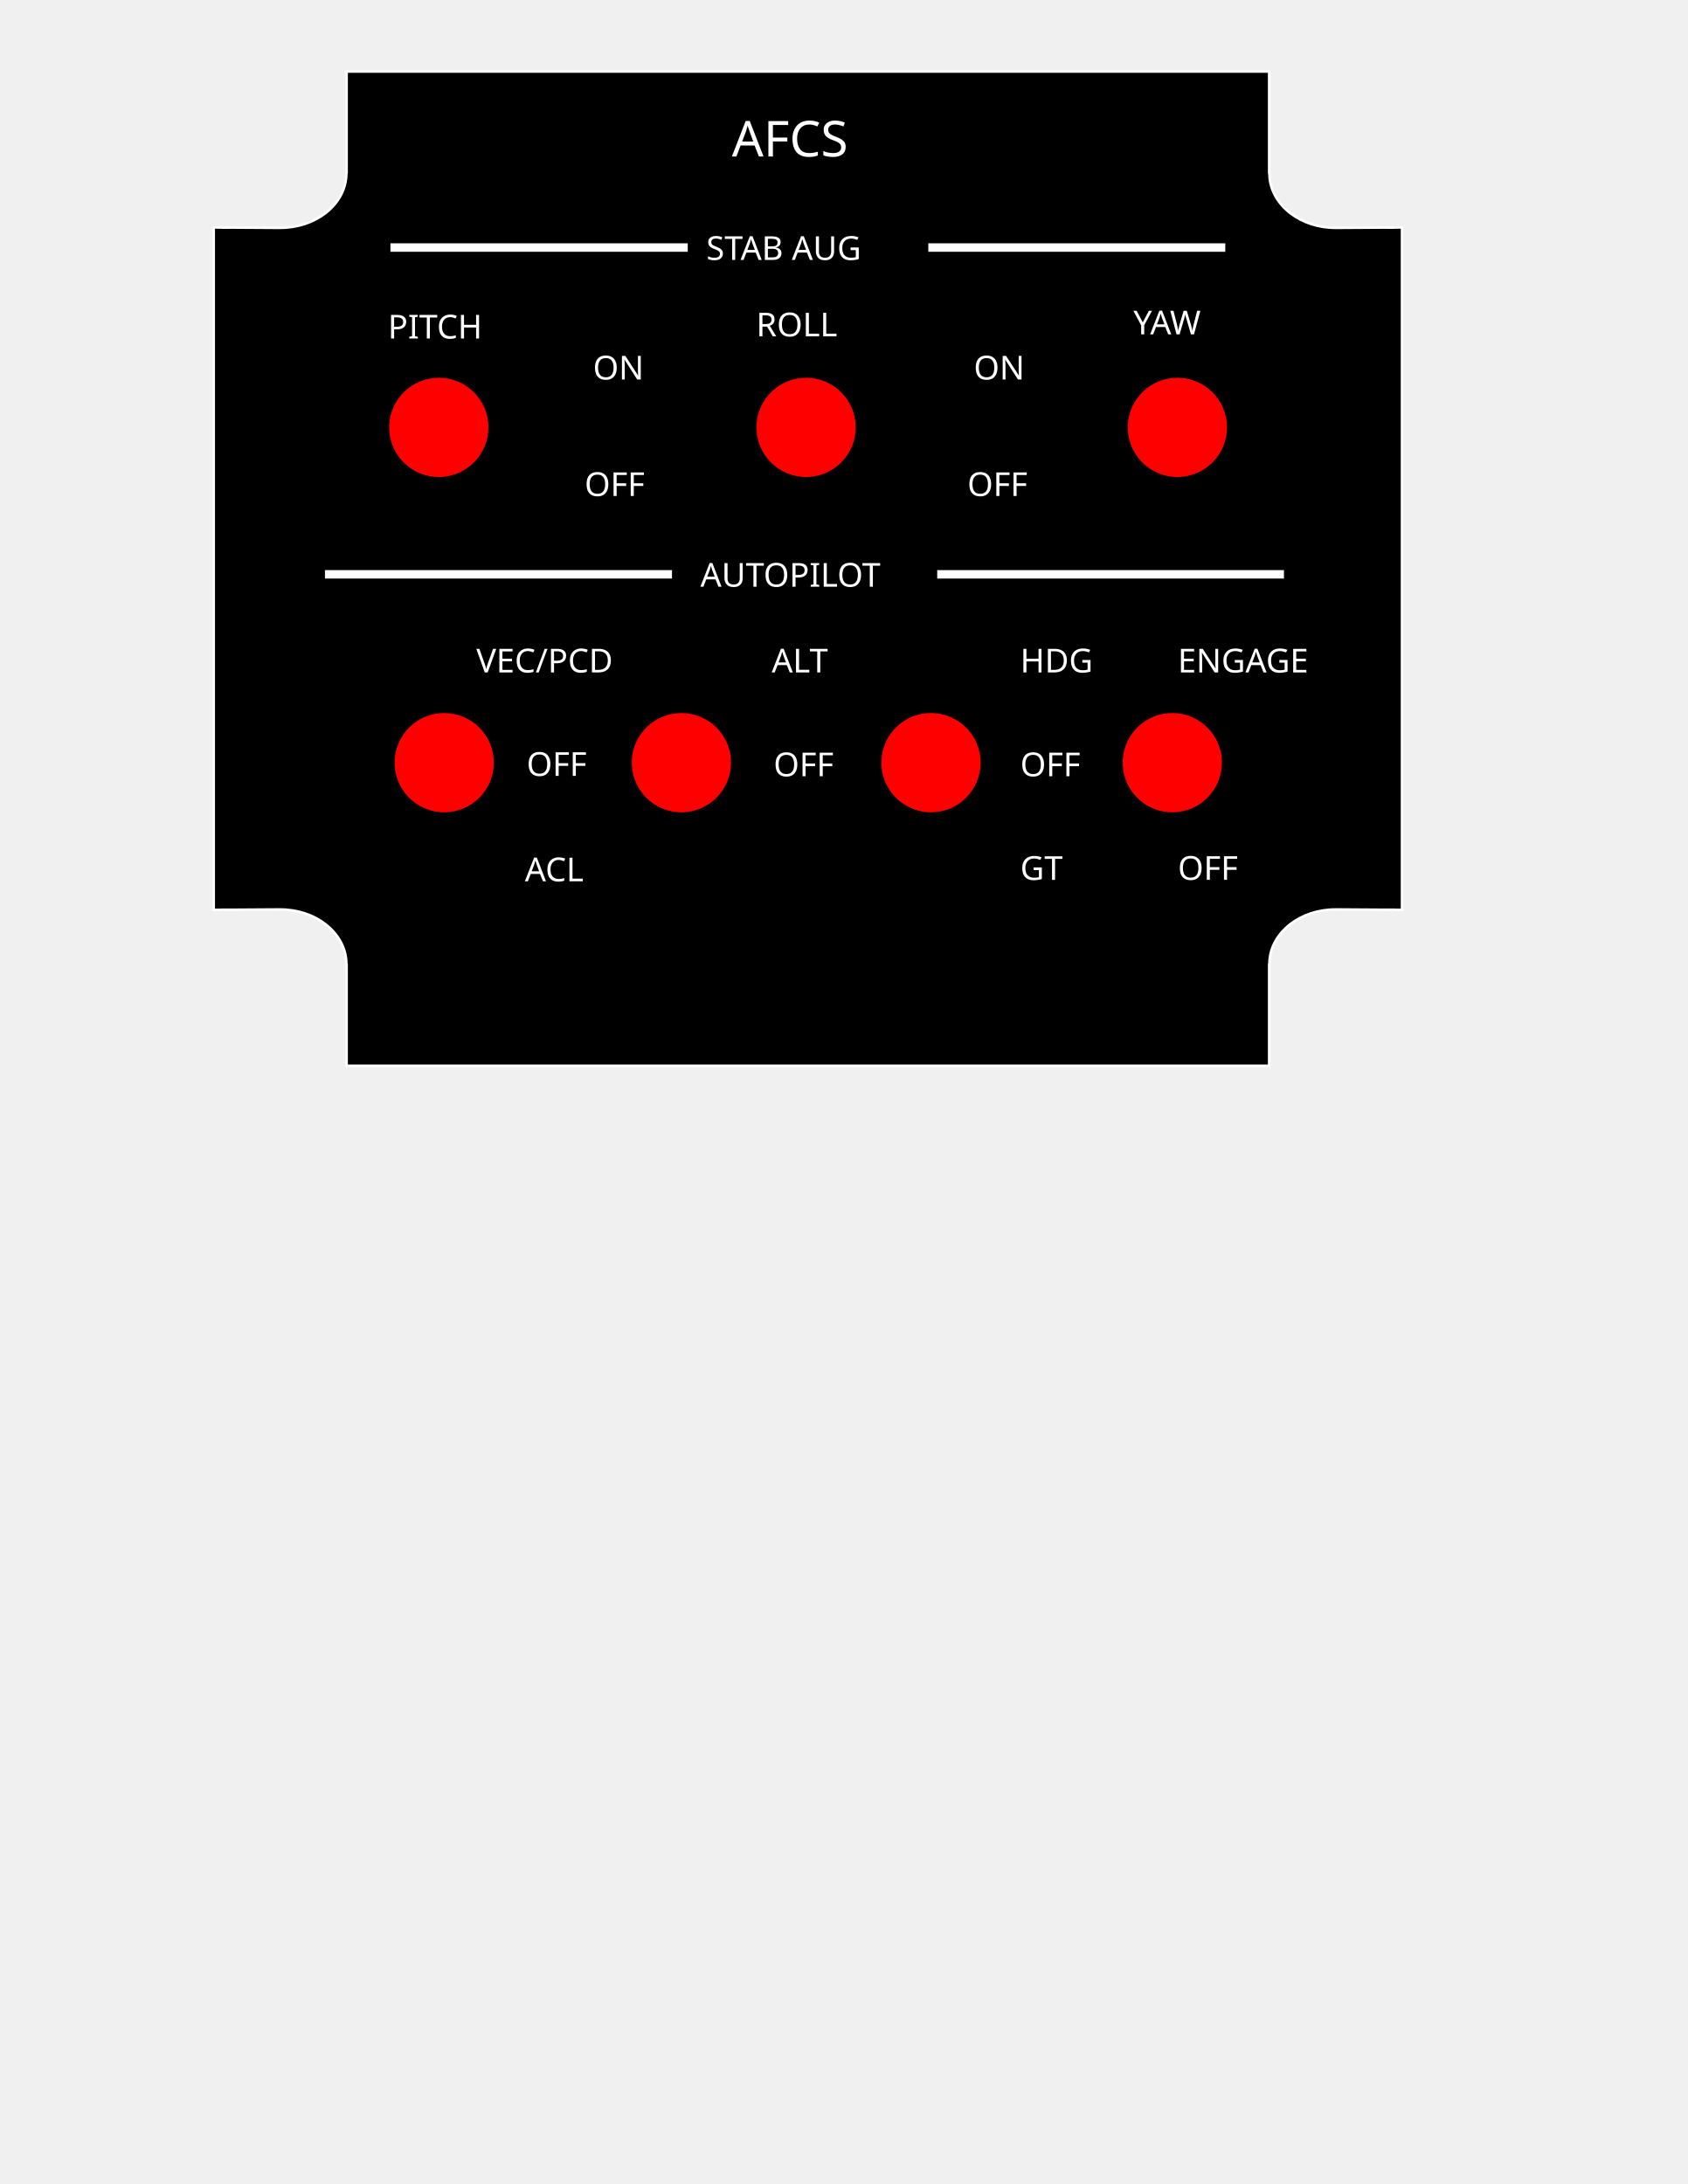
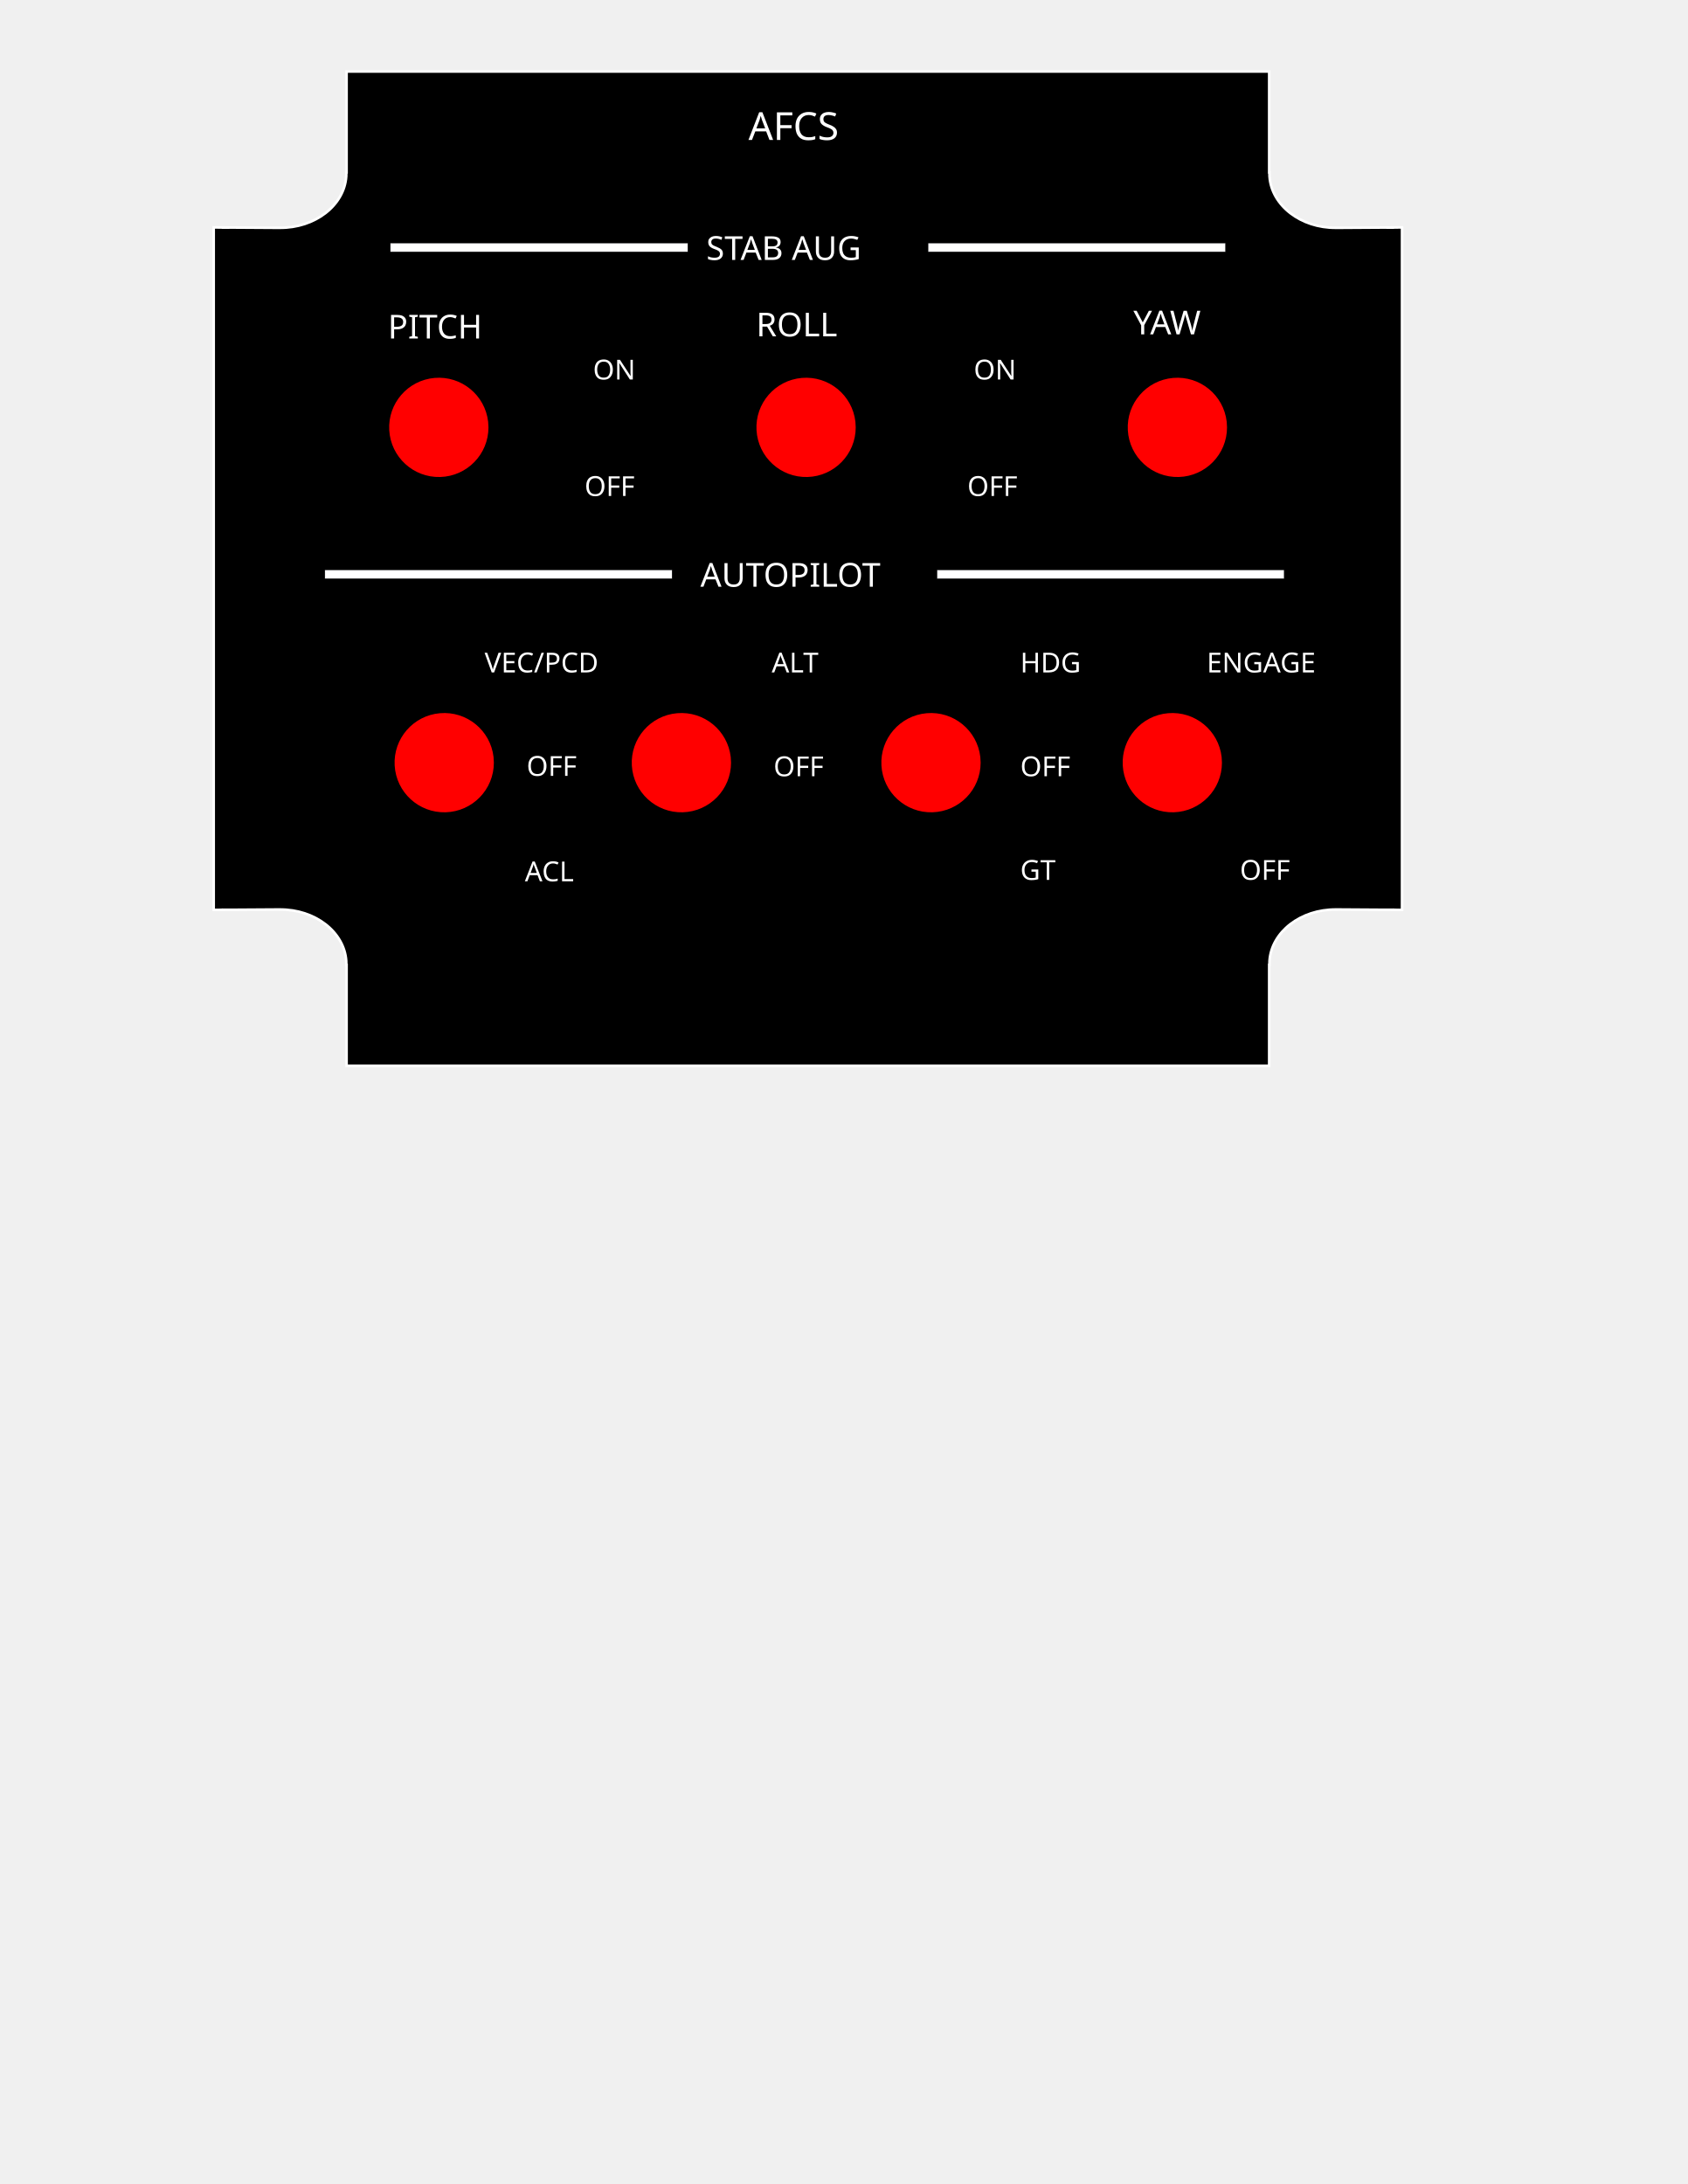
<svg xmlns="http://www.w3.org/2000/svg" width="8.5in" height="11in" viewBox="0 0 215.9 279.4" version="1.1" id="svg1685">
  <defs id="defs1679" />
  <g id="layer1">
    <path id="rect13965" style="fill:#000000;stroke:#ffffff;stroke-width:1.242" d="M 167.551 34.578 L 167.551 83.348 L 167.439 83.348 A 31.857 26.33 0 0 1 167.391 85.322 A 31.857 26.33 0 0 1 135.264 110.15 L 135.264 110.17 L 113.439 110.031 L 107.84 110.039 L 107.844 109.996 L 103.314 109.965 L 103.314 439.949 L 107.842 439.918 L 107.84 439.875 L 113.439 439.883 L 135.264 439.744 L 135.264 439.764 A 31.857 26.33 0 0 1 167.391 464.594 A 31.857 26.33 0 0 1 167.438 466.566 L 167.551 466.566 L 167.551 515.336 L 613.59 515.336 L 613.59 466.566 L 613.701 466.566 A 31.857 26.33 0 0 1 613.75 464.594 A 31.857 26.33 0 0 1 645.877 439.764 L 645.877 439.744 L 667.701 439.883 L 673.301 439.875 L 673.297 439.918 L 677.826 439.949 L 677.826 109.965 L 673.297 109.996 L 673.301 110.039 L 667.701 110.031 L 645.877 110.17 L 645.877 110.15 A 31.857 26.33 0 0 1 613.75 85.32 A 31.857 26.33 0 0 1 613.701 83.348 L 613.59 83.348 L 613.59 34.578 L 167.551 34.578 z " transform="scale(0.2645833)" />
-     <text xml:space="preserve" style="font-size:10.583px;line-height:1.25;font-family:'MS 33558';-inkscape-font-specification:'MS 33558, ';letter-spacing:0px;word-spacing:0px;fill:#ffffff;fill-opacity:1;stroke-width:0.265;" x="93.62" y="20.018" id="text2366">
-       <tspan id="tspan2364" x="93.62" y="20.018" style="font-style:normal;font-variant:normal;font-weight:normal;font-stretch:normal;font-size:6.35px;font-family:'MS 33558';-inkscape-font-specification:'MS 33558, Normal';font-variant-ligatures:normal;font-variant-caps:normal;font-variant-numeric:normal;font-variant-east-asian:normal;fill:#ffffff;fill-opacity:1;stroke-width:0.265">AFCS</tspan>
+     <text xml:space="preserve" style="font-size:4.939px;line-height:1.25;font-family:'MS 33558';-inkscape-font-specification:'MS 33558, Normal';letter-spacing:0px;word-spacing:0px;fill:#ffffff;fill-opacity:1;stroke-width:0.265;font-weight:normal;font-style:normal;font-stretch:normal;font-variant:normal;font-variant-ligatures:normal;font-variant-caps:normal;font-variant-numeric:normal;font-variant-east-asian:normal;" x="95.737" y="17.901" id="text2366">
+       <tspan id="tspan2364" x="95.737" y="17.901" style="font-style:normal;font-variant:normal;font-weight:normal;font-stretch:normal;font-size:4.939px;font-family:'MS 33558';-inkscape-font-specification:'MS 33558, Normal';font-variant-ligatures:normal;font-variant-caps:normal;font-variant-numeric:normal;font-variant-east-asian:normal;fill:#ffffff;fill-opacity:1;stroke-width:0.265;">AFCS</tspan>
    </text>
    <text xml:space="preserve" style="font-size:10.583px;line-height:1.25;font-family:'MS 33558';-inkscape-font-specification:'MS 33558, ';letter-spacing:0px;word-spacing:0px;fill:#ffffff;fill-opacity:1;stroke-width:0.265" x="90.343" y="33.247" id="text2370">
      <tspan id="tspan2368" x="90.343" y="33.247" style="font-style:normal;font-variant:normal;font-weight:normal;font-stretch:normal;font-size:4.233px;font-family:'MS 33558';-inkscape-font-specification:'MS 33558, Normal';font-variant-ligatures:normal;font-variant-caps:normal;font-variant-numeric:normal;font-variant-east-asian:normal;fill:#ffffff;fill-opacity:1;stroke-width:0.265">STAB AUG</tspan>
    </text>
    <path style="fill:#ff0000;stroke:none;stroke-width:0.053" id="path3035" d="M 62.481,54.675 A 6.35,6.35 0 0 1 56.311,61.022 6.35,6.35 0 0 1 49.791,55.036 6.35,6.35 0 0 1 55.589,48.348 6.35,6.35 0 0 1 62.44,53.953" />
    <path style="fill:#ff0000;stroke:none;stroke-width:0.053" id="path3035-1" d="m 109.459,54.675 a 6.35,6.35 0 0 1 -6.169,6.347 6.35,6.35 0 0 1 -6.52,-5.986 6.35,6.35 0 0 1 5.798,-6.688 6.35,6.35 0 0 1 6.851,5.605" />
    <path style="fill:#ff0000;stroke:none;stroke-width:0.053" id="path3035-2" d="m 156.954,54.675 a 6.35,6.35 0 0 1 -6.169,6.347 6.35,6.35 0 0 1 -6.52,-5.986 6.35,6.35 0 0 1 5.798,-6.688 6.35,6.35 0 0 1 6.851,5.605" />
    <path style="fill:#ff0000;stroke:none;stroke-width:0.053" id="path3035-2-4" d="m 63.172,97.568 a 6.35,6.35 0 0 1 -6.169,6.347 6.35,6.35 0 0 1 -6.52,-5.986 6.35,6.35 0 0 1 5.798,-6.688 6.35,6.35 0 0 1 6.851,5.605" />
    <text xml:space="preserve" style="font-size:10.583px;line-height:1.25;font-family:'MS 33558';-inkscape-font-specification:'MS 33558, ';letter-spacing:0px;word-spacing:0px;fill:#ffffff;fill-opacity:1;stroke-width:0.265" x="89.591" y="75.052" id="text2370-9">
      <tspan id="tspan2368-0" x="89.591" y="75.052" style="font-style:normal;font-variant:normal;font-weight:normal;font-stretch:normal;font-size:4.233px;font-family:'MS 33558';-inkscape-font-specification:'MS 33558, Normal';font-variant-ligatures:normal;font-variant-caps:normal;font-variant-numeric:normal;font-variant-east-asian:normal;fill:#ffffff;fill-opacity:1;stroke-width:0.265">AUTOPILOT</tspan>
    </text>
    <path style="fill:#ff0000;stroke:none;stroke-width:0.053" id="path3035-2-4-7" d="m 93.51,97.568 a 6.35,6.35 0 0 1 -6.169,6.347 6.35,6.35 0 0 1 -6.52,-5.986 6.35,6.35 0 0 1 5.798,-6.688 6.35,6.35 0 0 1 6.851,5.605" />
    <path style="fill:#ff0000;stroke:none;stroke-width:0.053" id="path3035-2-4-8" d="m 125.437,97.568 a 6.35,6.35 0 0 1 -6.169,6.347 6.35,6.35 0 0 1 -6.52,-5.986 6.35,6.35 0 0 1 5.798,-6.688 6.35,6.35 0 0 1 6.851,5.605" />
    <path style="fill:#ff0000;stroke:none;stroke-width:0.053" id="path3035-2-4-1" d="m 156.305,97.568 a 6.35,6.35 0 0 1 -6.169,6.347 6.35,6.35 0 0 1 -6.52,-5.986 6.35,6.35 0 0 1 5.798,-6.688 6.35,6.35 0 0 1 6.851,5.605" />
    <text xml:space="preserve" style="font-size:10.583px;line-height:1.25;font-family:'MS 33558';-inkscape-font-specification:'MS 33558, ';letter-spacing:0px;word-spacing:0px;fill:#ffffff;fill-opacity:1;stroke-width:0.265;" x="49.617" y="43.302" id="text2370-6">
      <tspan id="tspan2368-09" x="49.617" y="43.302" style="font-style:normal;font-variant:normal;font-weight:normal;font-stretch:normal;font-size:4.233px;font-family:'MS 33558';-inkscape-font-specification:'MS 33558, Normal';font-variant-ligatures:normal;font-variant-caps:normal;font-variant-numeric:normal;font-variant-east-asian:normal;fill:#ffffff;fill-opacity:1;stroke-width:0.265">PITCH</tspan>
    </text>
    <text xml:space="preserve" style="font-size:10.583px;line-height:1.25;font-family:'MS 33558';-inkscape-font-specification:'MS 33558, ';letter-spacing:0px;word-spacing:0px;fill:#ffffff;fill-opacity:1;stroke-width:0.265;" x="96.731" y="43.034" id="text2370-6-0">
      <tspan id="tspan2368-09-6" x="96.731" y="43.034" style="font-style:normal;font-variant:normal;font-weight:normal;font-stretch:normal;font-size:4.233px;font-family:'MS 33558';-inkscape-font-specification:'MS 33558, Normal';font-variant-ligatures:normal;font-variant-caps:normal;font-variant-numeric:normal;font-variant-east-asian:normal;fill:#ffffff;fill-opacity:1;stroke-width:0.265">ROLL</tspan>
    </text>
    <text xml:space="preserve" style="font-size:10.583px;line-height:1.25;font-family:'MS 33558';-inkscape-font-specification:'MS 33558, ';letter-spacing:0px;word-spacing:0px;fill:#ffffff;fill-opacity:1;stroke-width:0.265;" x="144.974" y="42.77" id="text2370-6-3">
      <tspan id="tspan2368-09-8" x="144.974" y="42.77" style="font-style:normal;font-variant:normal;font-weight:normal;font-stretch:normal;font-size:4.233px;font-family:'MS 33558';-inkscape-font-specification:'MS 33558, Normal';font-variant-ligatures:normal;font-variant-caps:normal;font-variant-numeric:normal;font-variant-east-asian:normal;fill:#ffffff;fill-opacity:1;stroke-width:0.265">YAW</tspan>
    </text>
    <text xml:space="preserve" style="font-size:4.233px;line-height:1.25;font-family:'MS 33558';-inkscape-font-specification:'MS 33558, ';letter-spacing:0px;word-spacing:0px;fill:#ffffff;fill-opacity:1;stroke-width:0.265;" x="75.845" y="48.548" id="text3164">
-       <tspan id="tspan3162" x="75.845" y="48.548" style="font-style:normal;font-variant:normal;font-weight:normal;font-stretch:normal;font-size:4.233px;font-family:'MS 33558';-inkscape-font-specification:'MS 33558, Normal';font-variant-ligatures:normal;font-variant-caps:normal;font-variant-numeric:normal;font-variant-east-asian:normal;fill:#ffffff;fill-opacity:1;stroke-width:0.265">ON</tspan>
+       <tspan id="tspan3162" x="75.845" y="48.548" style="font-style:normal;font-variant:normal;font-weight:normal;font-stretch:normal;font-size:3.528px;font-family:'MS 33558';-inkscape-font-specification:'MS 33558, Normal';font-variant-ligatures:normal;font-variant-caps:normal;font-variant-numeric:normal;font-variant-east-asian:normal;fill:#ffffff;fill-opacity:1;stroke-width:0.265">ON</tspan>
    </text>
    <text xml:space="preserve" style="font-size:4.233px;line-height:1.25;font-family:'MS 33558';-inkscape-font-specification:'MS 33558, ';letter-spacing:0px;word-spacing:0px;fill:#ffffff;fill-opacity:1;stroke-width:0.265;" x="124.548" y="48.548" id="text3164-6">
-       <tspan id="tspan3162-7" x="124.548" y="48.548" style="font-style:normal;font-variant:normal;font-weight:normal;font-stretch:normal;font-size:4.233px;font-family:'MS 33558';-inkscape-font-specification:'MS 33558, Normal';font-variant-ligatures:normal;font-variant-caps:normal;font-variant-numeric:normal;font-variant-east-asian:normal;fill:#ffffff;fill-opacity:1;stroke-width:0.265">ON</tspan>
+       <tspan id="tspan3162-7" x="124.548" y="48.548" style="font-style:normal;font-variant:normal;font-weight:normal;font-stretch:normal;font-size:3.528px;font-family:'MS 33558';-inkscape-font-specification:'MS 33558, Normal';font-variant-ligatures:normal;font-variant-caps:normal;font-variant-numeric:normal;font-variant-east-asian:normal;fill:#ffffff;fill-opacity:1;stroke-width:0.265">ON</tspan>
    </text>
    <text xml:space="preserve" style="font-size:4.233px;line-height:1.25;font-family:'MS 33558';-inkscape-font-specification:'MS 33558, ';letter-spacing:0px;word-spacing:0px;fill:#ffffff;fill-opacity:1;stroke-width:0.265;" x="74.771" y="63.452" id="text3164-67">
-       <tspan id="tspan3162-4" x="74.771" y="63.452" style="font-style:normal;font-variant:normal;font-weight:normal;font-stretch:normal;font-size:4.233px;font-family:'MS 33558';-inkscape-font-specification:'MS 33558, Normal';font-variant-ligatures:normal;font-variant-caps:normal;font-variant-numeric:normal;font-variant-east-asian:normal;fill:#ffffff;fill-opacity:1;stroke-width:0.265">OFF</tspan>
+       <tspan id="tspan3162-4" x="74.771" y="63.452" style="font-style:normal;font-variant:normal;font-weight:normal;font-stretch:normal;font-size:3.528px;font-family:'MS 33558';-inkscape-font-specification:'MS 33558, Normal';font-variant-ligatures:normal;font-variant-caps:normal;font-variant-numeric:normal;font-variant-east-asian:normal;fill:#ffffff;fill-opacity:1;stroke-width:0.265">OFF</tspan>
    </text>
    <text xml:space="preserve" style="font-size:4.233px;line-height:1.25;font-family:'MS 33558';-inkscape-font-specification:'MS 33558, ';letter-spacing:0px;word-spacing:0px;fill:#ffffff;fill-opacity:1;stroke-width:0.265;" x="123.734" y="63.452" id="text3164-67-6">
-       <tspan id="tspan3162-4-5" x="123.734" y="63.452" style="font-style:normal;font-variant:normal;font-weight:normal;font-stretch:normal;font-size:4.233px;font-family:'MS 33558';-inkscape-font-specification:'MS 33558, Normal';font-variant-ligatures:normal;font-variant-caps:normal;font-variant-numeric:normal;font-variant-east-asian:normal;fill:#ffffff;fill-opacity:1;stroke-width:0.265">OFF</tspan>
+       <tspan id="tspan3162-4-5" x="123.734" y="63.452" style="font-style:normal;font-variant:normal;font-weight:normal;font-stretch:normal;font-size:3.528px;font-family:'MS 33558';-inkscape-font-specification:'MS 33558, Normal';font-variant-ligatures:normal;font-variant-caps:normal;font-variant-numeric:normal;font-variant-east-asian:normal;fill:#ffffff;fill-opacity:1;stroke-width:0.265">OFF</tspan>
    </text>
    <text xml:space="preserve" style="font-size:4.233px;line-height:1.25;font-family:'MS 33558';-inkscape-font-specification:'MS 33558, ';letter-spacing:0px;word-spacing:0px;fill:#ffffff;fill-opacity:1;stroke-width:0.265;" x="67.357" y="99.259" id="text3164-67-2">
-       <tspan id="tspan3162-4-0" x="67.357" y="99.259" style="font-style:normal;font-variant:normal;font-weight:normal;font-stretch:normal;font-size:4.233px;font-family:'MS 33558';-inkscape-font-specification:'MS 33558, Normal';font-variant-ligatures:normal;font-variant-caps:normal;font-variant-numeric:normal;font-variant-east-asian:normal;fill:#ffffff;fill-opacity:1;stroke-width:0.265">OFF</tspan>
+       <tspan id="tspan3162-4-0" x="67.357" y="99.259" style="font-style:normal;font-variant:normal;font-weight:normal;font-stretch:normal;font-size:3.528px;font-family:'MS 33558';-inkscape-font-specification:'MS 33558, Normal';font-variant-ligatures:normal;font-variant-caps:normal;font-variant-numeric:normal;font-variant-east-asian:normal;fill:#ffffff;fill-opacity:1;stroke-width:0.265">OFF</tspan>
    </text>
    <text xml:space="preserve" style="font-size:4.233px;line-height:1.25;font-family:'MS 33558';-inkscape-font-specification:'MS 33558, ';letter-spacing:0px;word-spacing:0px;fill:#ffffff;fill-opacity:1;stroke-width:0.265;" x="98.942" y="99.303" id="text3164-67-2-6">
-       <tspan id="tspan3162-4-0-1" x="98.942" y="99.303" style="font-style:normal;font-variant:normal;font-weight:normal;font-stretch:normal;font-size:4.233px;font-family:'MS 33558';-inkscape-font-specification:'MS 33558, Normal';font-variant-ligatures:normal;font-variant-caps:normal;font-variant-numeric:normal;font-variant-east-asian:normal;fill:#ffffff;fill-opacity:1;stroke-width:0.265">OFF</tspan>
+       <tspan id="tspan3162-4-0-1" x="98.942" y="99.303" style="font-style:normal;font-variant:normal;font-weight:normal;font-stretch:normal;font-size:3.528px;font-family:'MS 33558';-inkscape-font-specification:'MS 33558, Normal';font-variant-ligatures:normal;font-variant-caps:normal;font-variant-numeric:normal;font-variant-east-asian:normal;fill:#ffffff;fill-opacity:1;stroke-width:0.265">OFF</tspan>
    </text>
    <text xml:space="preserve" style="font-size:4.233px;line-height:1.25;font-family:'MS 33558';-inkscape-font-specification:'MS 33558, ';letter-spacing:0px;word-spacing:0px;fill:#ffffff;fill-opacity:1;stroke-width:0.265;" x="130.5" y="99.303" id="text3164-67-2-7">
-       <tspan id="tspan3162-4-0-12" x="130.5" y="99.303" style="font-style:normal;font-variant:normal;font-weight:normal;font-stretch:normal;font-size:4.233px;font-family:'MS 33558';-inkscape-font-specification:'MS 33558, Normal';font-variant-ligatures:normal;font-variant-caps:normal;font-variant-numeric:normal;font-variant-east-asian:normal;fill:#ffffff;fill-opacity:1;stroke-width:0.265">OFF</tspan>
+       <tspan id="tspan3162-4-0-12" x="130.5" y="99.303" style="font-style:normal;font-variant:normal;font-weight:normal;font-stretch:normal;font-size:3.528px;font-family:'MS 33558';-inkscape-font-specification:'MS 33558, Normal';font-variant-ligatures:normal;font-variant-caps:normal;font-variant-numeric:normal;font-variant-east-asian:normal;fill:#ffffff;fill-opacity:1;stroke-width:0.265">OFF</tspan>
    </text>
-     <text xml:space="preserve" style="font-size:4.233px;line-height:1.25;font-family:'MS 33558';-inkscape-font-specification:'MS 33558, ';letter-spacing:0px;word-spacing:0px;fill:#ffffff;fill-opacity:1;stroke-width:0.265;" x="60.931" y="86.023" id="text3164-67-2-9">
-       <tspan id="tspan3162-4-0-4" x="60.931" y="86.023" style="font-style:normal;font-variant:normal;font-weight:normal;font-stretch:normal;font-size:4.233px;font-family:'MS 33558';-inkscape-font-specification:'MS 33558, Normal';font-variant-ligatures:normal;font-variant-caps:normal;font-variant-numeric:normal;font-variant-east-asian:normal;fill:#ffffff;fill-opacity:1;stroke-width:0.265">VEC/PCD</tspan>
+     <text xml:space="preserve" style="font-size:4.233px;line-height:1.25;font-family:'MS 33558';-inkscape-font-specification:'MS 33558, ';letter-spacing:0px;word-spacing:0px;fill:#ffffff;fill-opacity:1;stroke-width:0.265" x="61.989" y="86.023" id="text3164-67-2-9">
+       <tspan id="tspan3162-4-0-4" x="61.989" y="86.023" style="font-style:normal;font-variant:normal;font-weight:normal;font-stretch:normal;font-size:3.528px;font-family:'MS 33558';-inkscape-font-specification:'MS 33558, Normal';font-variant-ligatures:normal;font-variant-caps:normal;font-variant-numeric:normal;font-variant-east-asian:normal;fill:#ffffff;fill-opacity:1;stroke-width:0.265">VEC/PCD</tspan>
    </text>
-     <text xml:space="preserve" style="font-size:4.233px;line-height:1.25;font-family:'MS 33558';-inkscape-font-specification:'MS 33558, ';letter-spacing:0px;word-spacing:0px;fill:#ffffff;fill-opacity:1;stroke-width:0.265;" x="98.71" y="86.02" id="text3164-67-2-9-1">
-       <tspan x="98.71" y="86.02" style="font-style:normal;font-variant:normal;font-weight:normal;font-stretch:normal;font-size:4.233px;font-family:'MS 33558';-inkscape-font-specification:'MS 33558, Normal';font-variant-ligatures:normal;font-variant-caps:normal;font-variant-numeric:normal;font-variant-east-asian:normal;fill:#ffffff;fill-opacity:1;stroke-width:0.265" id="tspan826">ALT</tspan>
+     <text xml:space="preserve" style="font-size:4.233px;line-height:1.25;font-family:'MS 33558';-inkscape-font-specification:'MS 33558, ';letter-spacing:0px;word-spacing:0px;fill:#ffffff;fill-opacity:1;stroke-width:0.265" x="98.71" y="86.02" id="text3164-67-2-9-1">
+       <tspan x="98.71" y="86.02" style="font-style:normal;font-variant:normal;font-weight:normal;font-stretch:normal;font-size:3.528px;font-family:'MS 33558';-inkscape-font-specification:'MS 33558, Normal';font-variant-ligatures:normal;font-variant-caps:normal;font-variant-numeric:normal;font-variant-east-asian:normal;fill:#ffffff;fill-opacity:1;stroke-width:0.265" id="tspan826">ALT</tspan>
    </text>
    <text xml:space="preserve" style="font-size:4.233px;line-height:1.25;font-family:'MS 33558';-inkscape-font-specification:'MS 33558, ';letter-spacing:0px;word-spacing:0px;fill:#ffffff;fill-opacity:1;stroke-width:0.265;" x="67.135" y="112.746" id="text3164-67-2-9-1-9">
-       <tspan id="tspan3162-4-0-4-2-4" x="67.135" y="112.746" style="font-style:normal;font-variant:normal;font-weight:normal;font-stretch:normal;font-size:4.233px;font-family:'MS 33558';-inkscape-font-specification:'MS 33558, Normal';font-variant-ligatures:normal;font-variant-caps:normal;font-variant-numeric:normal;font-variant-east-asian:normal;fill:#ffffff;fill-opacity:1;stroke-width:0.265">ACL</tspan>
+       <tspan id="tspan3162-4-0-4-2-4" x="67.135" y="112.746" style="font-style:normal;font-variant:normal;font-weight:normal;font-stretch:normal;font-size:3.528px;font-family:'MS 33558';-inkscape-font-specification:'MS 33558, Normal';font-variant-ligatures:normal;font-variant-caps:normal;font-variant-numeric:normal;font-variant-east-asian:normal;fill:#ffffff;fill-opacity:1;stroke-width:0.265">ACL</tspan>
    </text>
-     <text xml:space="preserve" style="font-size:4.233px;line-height:1.25;font-family:'MS 33558';-inkscape-font-specification:'MS 33558, ';letter-spacing:0px;word-spacing:0px;fill:#ffffff;fill-opacity:1;stroke-width:0.265;" x="150.656" y="86.025" id="text3164-67-2-9-1-5">
-       <tspan id="tspan3162-4-0-4-2-0" x="150.656" y="86.025" style="font-style:normal;font-variant:normal;font-weight:normal;font-stretch:normal;font-size:4.233px;font-family:'MS 33558';-inkscape-font-specification:'MS 33558, Normal';font-variant-ligatures:normal;font-variant-caps:normal;font-variant-numeric:normal;font-variant-east-asian:normal;fill:#ffffff;fill-opacity:1;stroke-width:0.265">ENGAGE</tspan>
+     <text xml:space="preserve" style="font-size:4.233px;line-height:1.25;font-family:'MS 33558';-inkscape-font-specification:'MS 33558, ';letter-spacing:0px;word-spacing:0px;fill:#ffffff;fill-opacity:1;stroke-width:0.265" x="154.361" y="86.025" id="text3164-67-2-9-1-5">
+       <tspan id="tspan3162-4-0-4-2-0" x="154.361" y="86.025" style="font-style:normal;font-variant:normal;font-weight:normal;font-stretch:normal;font-size:3.528px;font-family:'MS 33558';-inkscape-font-specification:'MS 33558, Normal';font-variant-ligatures:normal;font-variant-caps:normal;font-variant-numeric:normal;font-variant-east-asian:normal;fill:#ffffff;fill-opacity:1;stroke-width:0.265">ENGAGE</tspan>
    </text>
    <text xml:space="preserve" style="font-size:4.233px;line-height:1.25;font-family:'MS 33558';-inkscape-font-specification:'MS 33558, ';letter-spacing:0px;word-spacing:0px;white-space:pre;fill:#ffffff;fill-opacity:1;stroke-width:0.265" x="130.5" y="86.027" id="text3164-67-2-9-1-96">
-       <tspan id="tspan3162-4-0-4-2-3" x="130.5" y="86.027" style="font-style:normal;font-variant:normal;font-weight:normal;font-stretch:normal;font-size:4.233px;font-family:'MS 33558';-inkscape-font-specification:'MS 33558, Normal';font-variant-ligatures:normal;font-variant-caps:normal;font-variant-numeric:normal;font-variant-east-asian:normal;fill:#ffffff;fill-opacity:1;stroke-width:0.265">HDG</tspan>
+       <tspan id="tspan3162-4-0-4-2-3" x="130.5" y="86.027" style="font-style:normal;font-variant:normal;font-weight:normal;font-stretch:normal;font-size:3.528px;font-family:'MS 33558';-inkscape-font-specification:'MS 33558, Normal';font-variant-ligatures:normal;font-variant-caps:normal;font-variant-numeric:normal;font-variant-east-asian:normal;fill:#ffffff;fill-opacity:1;stroke-width:0.265">HDG</tspan>
    </text>
    <text xml:space="preserve" style="font-size:4.233px;line-height:1.25;font-family:'MS 33558';-inkscape-font-specification:'MS 33558, ';letter-spacing:0px;word-spacing:0px;fill:#ffffff;fill-opacity:1;stroke-width:0.265;" x="130.499" y="112.564" id="text3164-67-2-9-1-4">
-       <tspan id="tspan3162-4-0-4-2-8" x="130.499" y="112.564" style="font-style:normal;font-variant:normal;font-weight:normal;font-stretch:normal;font-size:4.233px;font-family:'MS 33558';-inkscape-font-specification:'MS 33558, Normal';font-variant-ligatures:normal;font-variant-caps:normal;font-variant-numeric:normal;font-variant-east-asian:normal;fill:#ffffff;fill-opacity:1;stroke-width:0.265">GT</tspan>
+       <tspan id="tspan3162-4-0-4-2-8" x="130.499" y="112.564" style="font-style:normal;font-variant:normal;font-weight:normal;font-stretch:normal;font-size:3.528px;font-family:'MS 33558';-inkscape-font-specification:'MS 33558, Normal';font-variant-ligatures:normal;font-variant-caps:normal;font-variant-numeric:normal;font-variant-east-asian:normal;fill:#ffffff;fill-opacity:1;stroke-width:0.265">GT</tspan>
    </text>
    <rect style="fill:#ffffff;stroke:#000002;stroke-width:0.039;fill-opacity:1" id="rect3342" width="38.044" height="1.124" x="118.713" y="31.096" />
    <rect style="fill:#ffffff;stroke:#000002;stroke-width:0.039;fill-opacity:1" id="rect3342-3" width="38.044" height="1.124" x="49.935" y="31.096" />
    <rect style="fill:#ffffff;stroke:#000002;stroke-width:0.042;fill-opacity:1" id="rect3342-2" width="44.408" height="1.121" x="119.861" y="72.908" />
    <rect style="fill:#ffffff;stroke:#000002;stroke-width:0.042;fill-opacity:1" id="rect3342-3-8" width="44.408" height="1.121" x="41.558" y="72.908" />
-     <text xml:space="preserve" style="font-size:4.233px;line-height:1.25;font-family:'MS 33558';-inkscape-font-specification:'MS 33558, ';letter-spacing:0px;word-spacing:0px;fill:#ffffff;stroke-width:0.265;fill-opacity:1;" x="150.656" y="112.556" id="text3164-67-2-7-2">
-       <tspan id="tspan3162-4-0-12-2" x="150.656" y="112.556" style="font-style:normal;font-variant:normal;font-weight:normal;font-stretch:normal;font-size:4.233px;font-family:sans-serif;-inkscape-font-specification:'sans-serif, Normal';font-variant-ligatures:normal;font-variant-caps:normal;font-variant-numeric:normal;font-variant-east-asian:normal;fill:#ffffff;stroke-width:0.265;fill-opacity:1;">OFF</tspan>
+     <text xml:space="preserve" style="font-size:4.233px;line-height:1.25;font-family:'MS 33558';-inkscape-font-specification:'MS 33558, ';letter-spacing:0px;word-spacing:0px;fill:#ffffff;fill-opacity:1;stroke-width:0.265" x="158.594" y="112.556" id="text3164-67-2-7-2">
+       <tspan id="tspan3162-4-0-12-2" x="158.594" y="112.556" style="font-style:normal;font-variant:normal;font-weight:normal;font-stretch:normal;font-size:3.528px;font-family:'MS 33558';-inkscape-font-specification:'MS 33558, Normal';font-variant-ligatures:normal;font-variant-caps:normal;font-variant-numeric:normal;font-variant-east-asian:normal;fill:#ffffff;fill-opacity:1;stroke-width:0.265">OFF</tspan>
    </text>
  </g>
</svg>
